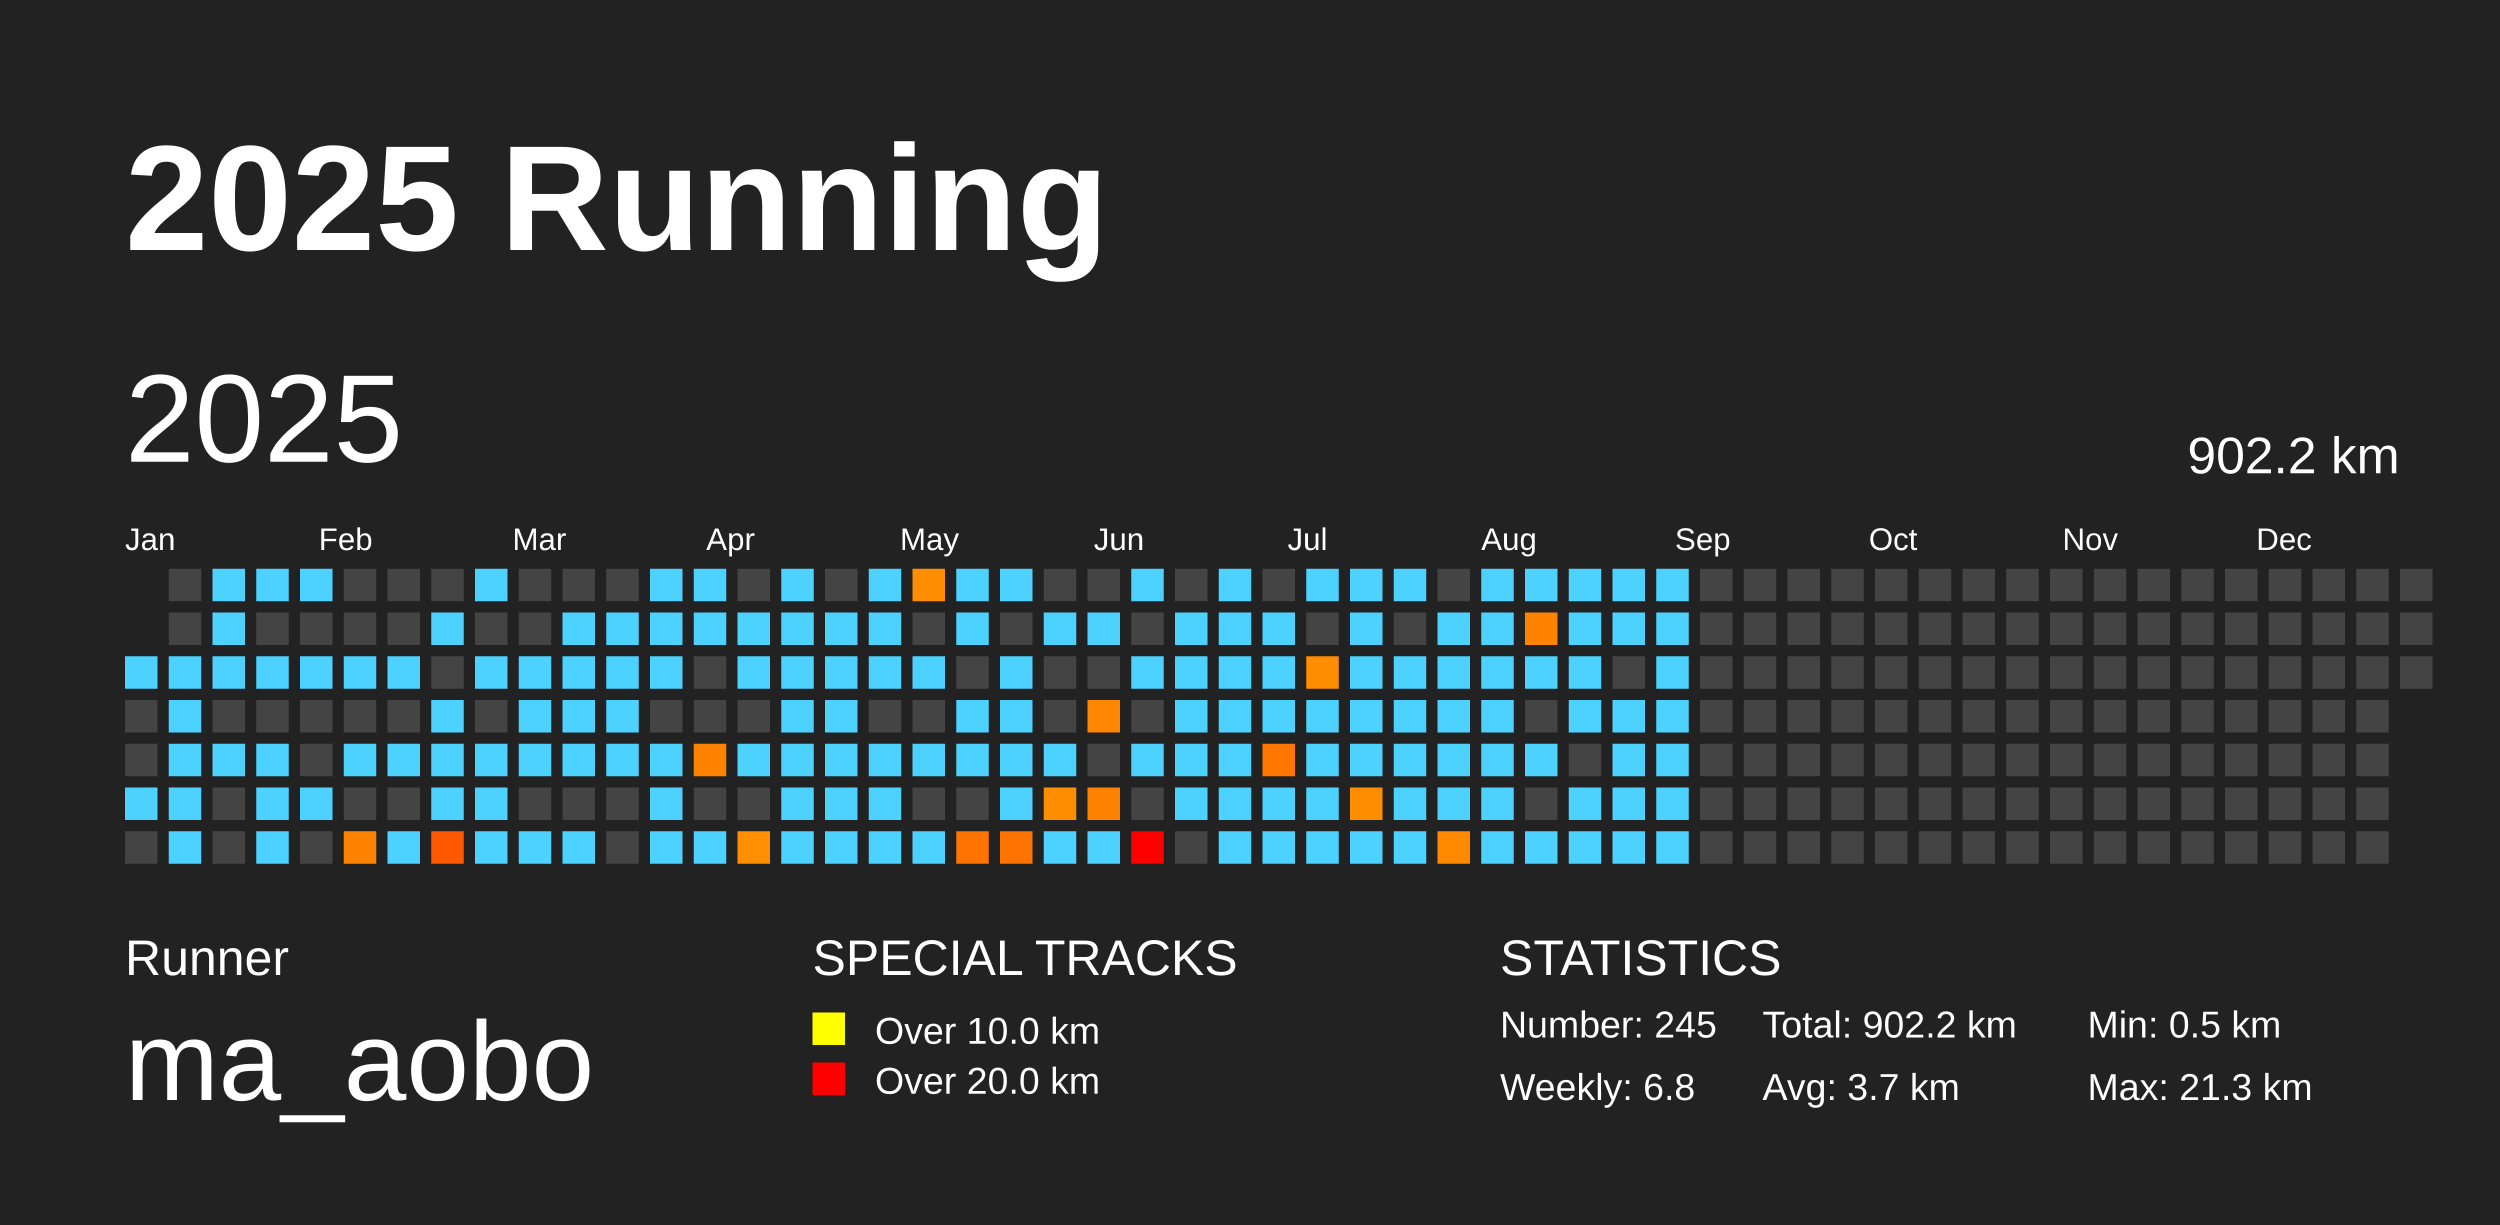
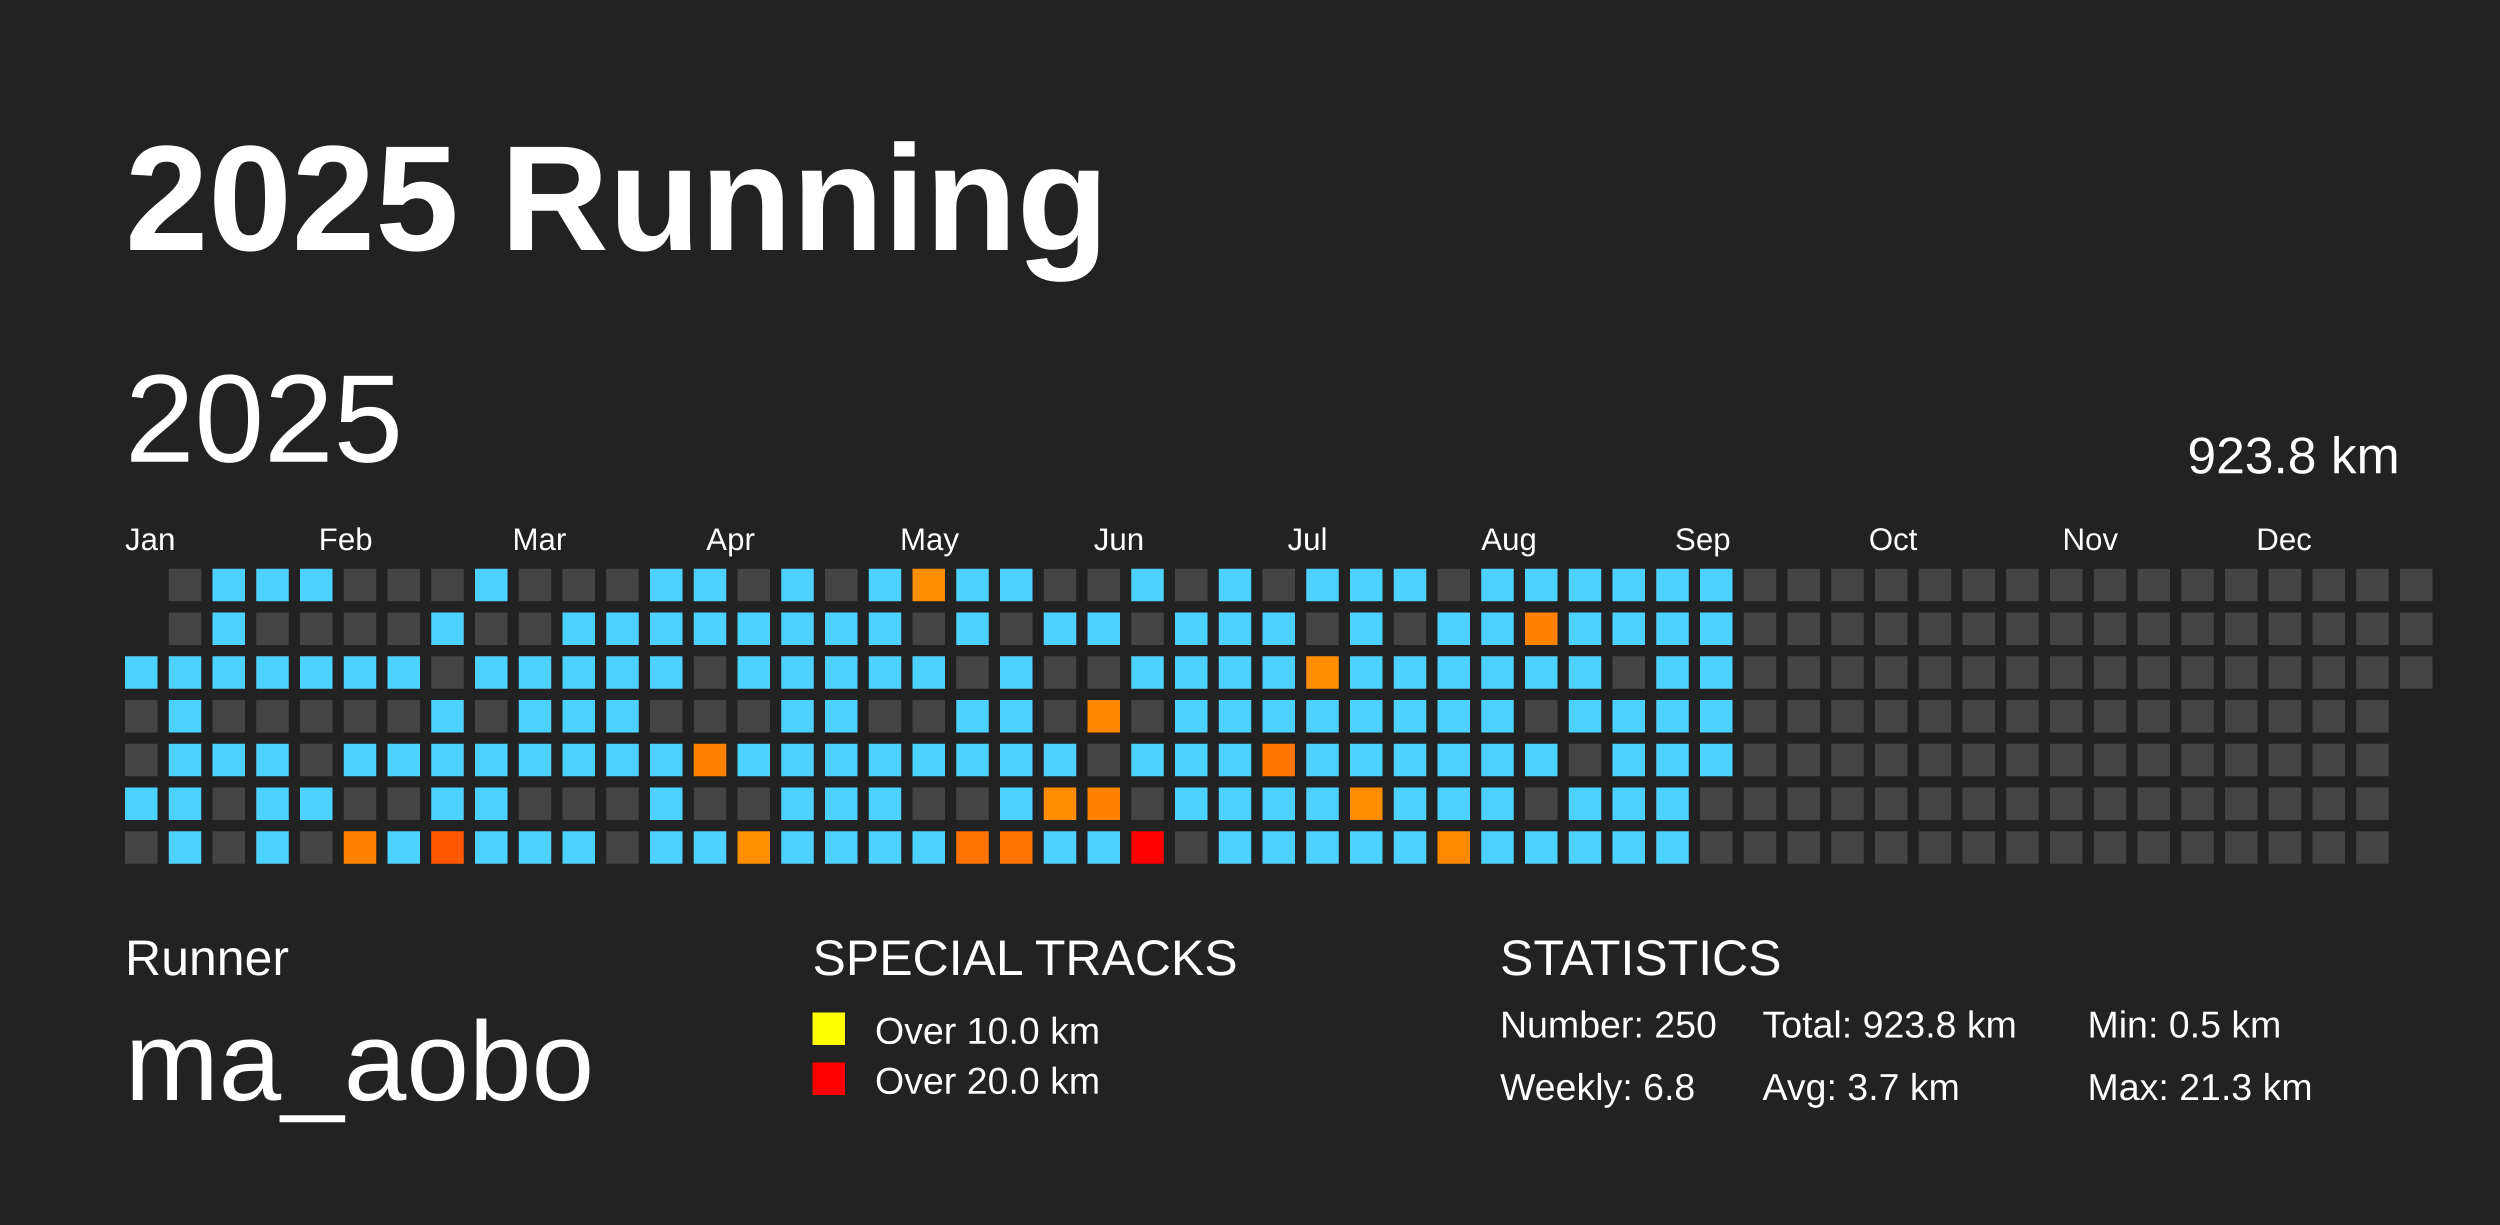
<svg xmlns="http://www.w3.org/2000/svg" baseProfile="full" height="98mm" version="1.1" viewBox="0,0,200,98" width="200mm">
  <defs />
  <rect fill="#222222" height="98" width="200" x="0" y="0" />
  <text fill="#FFFFFF" style="font-size:12px; font-family:Arial; font-weight:bold;" x="10" y="20">2025 Running</text>
  <text fill="#FFFFFF" style="font-size:4px; font-family:Arial" x="10" y="78">Runner</text>
  <text fill="#FFFFFF" style="font-size:9px; font-family:Arial" x="10" y="88">ma_aobo</text>
  <text fill="#FFFFFF" style="font-size:4px; font-family:Arial" x="65" y="78">SPECIAL TRACKS</text>
  <rect fill="yellow" height="2.6" width="2.6" x="65" y="81" />
  <text fill="#FFFFFF" style="font-size:3px; font-family:Arial" x="70" y="83.5">Over 10.0 km</text>
  <rect fill="red" height="2.6" width="2.6" x="65" y="85" />
  <text fill="#FFFFFF" style="font-size:3px; font-family:Arial" x="70" y="87.5">Over 20.0 km</text>
  <text fill="#FFFFFF" style="font-size:4px; font-family:Arial" x="120" y="78">STATISTICS</text>
-   <text fill="#FFFFFF" style="font-size:3px; font-family:Arial" x="120" y="83">Number: 245</text>
+   <text fill="#FFFFFF" style="font-size:3px; font-family:Arial" x="120" y="83">Number: 250</text>
  <text fill="#FFFFFF" style="font-size:3px; font-family:Arial" x="120" y="88">Weekly: 6.8</text>
-   <text fill="#FFFFFF" style="font-size:3px; font-family:Arial" x="141" y="83">Total: 902.2 km</text>
+   <text fill="#FFFFFF" style="font-size:3px; font-family:Arial" x="141" y="83">Total: 923.8 km</text>
  <text fill="#FFFFFF" style="font-size:3px; font-family:Arial" x="141" y="88">Avg: 3.7 km</text>
  <text fill="#FFFFFF" style="font-size:3px; font-family:Arial" x="167" y="83">Min: 0.5 km</text>
  <text fill="#FFFFFF" style="font-size:3px; font-family:Arial" x="167" y="88">Max: 21.3 km</text>
  <text dominant-baseline="hanging" fill="#FFFFFF" style="font-size:10.0px; font-family:Arial;" x="10" y="30">2025</text>
-   <text dominant-baseline="hanging" fill="#FFFFFF" style="font-size:4.125px; font-family:Arial;" x="175" y="35">902.2 km</text>
+   <text dominant-baseline="hanging" fill="#FFFFFF" style="font-size:4.125px; font-family:Arial;" x="175" y="35">923.8 km</text>
  <text fill="#FFFFFF" style="font-size:2.5px; font-family:Arial" x="10.0" y="44">Jan</text>
  <text fill="#FFFFFF" style="font-size:2.5px; font-family:Arial" x="25.5" y="44">Feb</text>
  <text fill="#FFFFFF" style="font-size:2.5px; font-family:Arial" x="41.0" y="44">Mar</text>
  <text fill="#FFFFFF" style="font-size:2.5px; font-family:Arial" x="56.5" y="44">Apr</text>
  <text fill="#FFFFFF" style="font-size:2.5px; font-family:Arial" x="72.0" y="44">May</text>
  <text fill="#FFFFFF" style="font-size:2.5px; font-family:Arial" x="87.5" y="44">Jun</text>
  <text fill="#FFFFFF" style="font-size:2.5px; font-family:Arial" x="103.0" y="44">Jul</text>
  <text fill="#FFFFFF" style="font-size:2.5px; font-family:Arial" x="118.5" y="44">Aug</text>
  <text fill="#FFFFFF" style="font-size:2.5px; font-family:Arial" x="134.0" y="44">Sep</text>
  <text fill="#FFFFFF" style="font-size:2.5px; font-family:Arial" x="149.5" y="44">Oct</text>
  <text fill="#FFFFFF" style="font-size:2.5px; font-family:Arial" x="165.0" y="44">Nov</text>
  <text fill="#FFFFFF" style="font-size:2.5px; font-family:Arial" x="180.5" y="44">Dec</text>
  <rect fill="#4dd2ff" height="2.6" width="2.6" x="10.0" y="52.5" />
  <rect fill="#444444" height="2.6" width="2.6" x="10.0" y="56.0" />
  <rect fill="#444444" height="2.6" width="2.6" x="10.0" y="59.5" />
  <rect fill="#4dd2ff" height="2.6" width="2.6" x="10.0" y="63.0" />
  <rect fill="#444444" height="2.6" width="2.6" x="10.0" y="66.5" />
  <rect fill="#444444" height="2.6" width="2.6" x="13.5" y="45.5" />
  <rect fill="#444444" height="2.6" width="2.6" x="13.5" y="49.0" />
  <rect fill="#4dd2ff" height="2.6" width="2.6" x="13.5" y="52.5" />
  <rect fill="#4dd2ff" height="2.6" width="2.6" x="13.5" y="56.0" />
  <rect fill="#4dd2ff" height="2.6" width="2.6" x="13.5" y="59.5" />
  <rect fill="#4dd2ff" height="2.6" width="2.6" x="13.5" y="63.0" />
  <rect fill="#4dd2ff" height="2.6" width="2.6" x="13.5" y="66.5" />
  <rect fill="#4dd2ff" height="2.6" width="2.6" x="17.0" y="45.5" />
  <rect fill="#4dd2ff" height="2.6" width="2.6" x="17.0" y="49.0" />
  <rect fill="#4dd2ff" height="2.6" width="2.6" x="17.0" y="52.5" />
  <rect fill="#444444" height="2.6" width="2.6" x="17.0" y="56.0" />
  <rect fill="#4dd2ff" height="2.6" width="2.6" x="17.0" y="59.5" />
  <rect fill="#444444" height="2.6" width="2.6" x="17.0" y="63.0" />
  <rect fill="#444444" height="2.6" width="2.6" x="17.0" y="66.5" />
  <rect fill="#4dd2ff" height="2.6" width="2.6" x="20.5" y="45.5" />
  <rect fill="#444444" height="2.6" width="2.6" x="20.5" y="49.0" />
  <rect fill="#4dd2ff" height="2.6" width="2.6" x="20.5" y="52.5" />
  <rect fill="#444444" height="2.6" width="2.6" x="20.5" y="56.0" />
  <rect fill="#4dd2ff" height="2.6" width="2.6" x="20.5" y="59.5" />
  <rect fill="#4dd2ff" height="2.6" width="2.6" x="20.5" y="63.0" />
  <rect fill="#4dd2ff" height="2.6" width="2.6" x="20.5" y="66.5" />
  <rect fill="#4dd2ff" height="2.6" width="2.6" x="24.0" y="45.5" />
  <rect fill="#444444" height="2.6" width="2.6" x="24.0" y="49.0" />
  <rect fill="#4dd2ff" height="2.6" width="2.6" x="24.0" y="52.5" />
  <rect fill="#444444" height="2.6" width="2.6" x="24.0" y="56.0" />
  <rect fill="#444444" height="2.6" width="2.6" x="24.0" y="59.5" />
  <rect fill="#4dd2ff" height="2.6" width="2.6" x="24.0" y="63.0" />
  <rect fill="#444444" height="2.6" width="2.6" x="24.0" y="66.5" />
  <rect fill="#444444" height="2.6" width="2.6" x="27.5" y="45.5" />
  <rect fill="#444444" height="2.6" width="2.6" x="27.5" y="49.0" />
  <rect fill="#4dd2ff" height="2.6" width="2.6" x="27.5" y="52.5" />
  <rect fill="#444444" height="2.6" width="2.6" x="27.5" y="56.0" />
  <rect fill="#4dd2ff" height="2.6" width="2.6" x="27.5" y="59.5" />
  <rect fill="#444444" height="2.6" width="2.6" x="27.5" y="63.0" />
  <rect fill="#ff8300" height="2.6" width="2.6" x="27.5" y="66.5" />
  <rect fill="#444444" height="2.6" width="2.6" x="31.0" y="45.5" />
  <rect fill="#444444" height="2.6" width="2.6" x="31.0" y="49.0" />
  <rect fill="#4dd2ff" height="2.6" width="2.6" x="31.0" y="52.5" />
  <rect fill="#444444" height="2.6" width="2.6" x="31.0" y="56.0" />
  <rect fill="#4dd2ff" height="2.6" width="2.6" x="31.0" y="59.5" />
  <rect fill="#444444" height="2.6" width="2.6" x="31.0" y="63.0" />
  <rect fill="#4dd2ff" height="2.6" width="2.6" x="31.0" y="66.5" />
  <rect fill="#444444" height="2.6" width="2.6" x="34.5" y="45.5" />
  <rect fill="#4dd2ff" height="2.6" width="2.6" x="34.5" y="49.0" />
  <rect fill="#444444" height="2.6" width="2.6" x="34.5" y="52.5" />
  <rect fill="#4dd2ff" height="2.6" width="2.6" x="34.5" y="56.0" />
  <rect fill="#4dd2ff" height="2.6" width="2.6" x="34.5" y="59.5" />
  <rect fill="#4dd2ff" height="2.6" width="2.6" x="34.5" y="63.0" />
  <rect fill="#ff5900" height="2.6" width="2.6" x="34.5" y="66.5" />
  <rect fill="#4dd2ff" height="2.6" width="2.6" x="38.0" y="45.5" />
  <rect fill="#444444" height="2.6" width="2.6" x="38.0" y="49.0" />
  <rect fill="#4dd2ff" height="2.6" width="2.6" x="38.0" y="52.5" />
  <rect fill="#444444" height="2.6" width="2.6" x="38.0" y="56.0" />
  <rect fill="#4dd2ff" height="2.6" width="2.6" x="38.0" y="59.5" />
  <rect fill="#4dd2ff" height="2.6" width="2.6" x="38.0" y="63.0" />
  <rect fill="#4dd2ff" height="2.6" width="2.6" x="38.0" y="66.5" />
  <rect fill="#444444" height="2.6" width="2.6" x="41.5" y="45.5" />
  <rect fill="#444444" height="2.6" width="2.6" x="41.5" y="49.0" />
  <rect fill="#4dd2ff" height="2.6" width="2.6" x="41.5" y="52.5" />
  <rect fill="#4dd2ff" height="2.6" width="2.6" x="41.5" y="56.0" />
  <rect fill="#4dd2ff" height="2.6" width="2.6" x="41.5" y="59.5" />
  <rect fill="#444444" height="2.6" width="2.6" x="41.5" y="63.0" />
  <rect fill="#4dd2ff" height="2.6" width="2.6" x="41.5" y="66.5" />
  <rect fill="#444444" height="2.6" width="2.6" x="45.0" y="45.5" />
  <rect fill="#4dd2ff" height="2.6" width="2.6" x="45.0" y="49.0" />
  <rect fill="#4dd2ff" height="2.6" width="2.6" x="45.0" y="52.5" />
  <rect fill="#4dd2ff" height="2.6" width="2.6" x="45.0" y="56.0" />
  <rect fill="#4dd2ff" height="2.6" width="2.6" x="45.0" y="59.5" />
  <rect fill="#444444" height="2.6" width="2.6" x="45.0" y="63.0" />
  <rect fill="#4dd2ff" height="2.6" width="2.6" x="45.0" y="66.5" />
  <rect fill="#444444" height="2.6" width="2.6" x="48.5" y="45.5" />
  <rect fill="#4dd2ff" height="2.6" width="2.6" x="48.5" y="49.0" />
  <rect fill="#4dd2ff" height="2.6" width="2.6" x="48.5" y="52.5" />
  <rect fill="#4dd2ff" height="2.6" width="2.6" x="48.5" y="56.0" />
  <rect fill="#4dd2ff" height="2.6" width="2.6" x="48.5" y="59.5" />
  <rect fill="#444444" height="2.6" width="2.6" x="48.5" y="63.0" />
  <rect fill="#444444" height="2.6" width="2.6" x="48.5" y="66.5" />
  <rect fill="#4dd2ff" height="2.6" width="2.6" x="52.0" y="45.5" />
  <rect fill="#4dd2ff" height="2.6" width="2.6" x="52.0" y="49.0" />
  <rect fill="#4dd2ff" height="2.6" width="2.6" x="52.0" y="52.5" />
  <rect fill="#444444" height="2.6" width="2.6" x="52.0" y="56.0" />
  <rect fill="#4dd2ff" height="2.6" width="2.6" x="52.0" y="59.5" />
  <rect fill="#4dd2ff" height="2.6" width="2.6" x="52.0" y="63.0" />
  <rect fill="#4dd2ff" height="2.6" width="2.6" x="52.0" y="66.5" />
  <rect fill="#4dd2ff" height="2.6" width="2.6" x="55.5" y="45.5" />
  <rect fill="#4dd2ff" height="2.6" width="2.6" x="55.5" y="49.0" />
  <rect fill="#444444" height="2.6" width="2.6" x="55.5" y="52.5" />
  <rect fill="#444444" height="2.6" width="2.6" x="55.5" y="56.0" />
  <rect fill="#ff8200" height="2.6" width="2.6" x="55.5" y="59.5" />
  <rect fill="#444444" height="2.6" width="2.6" x="55.5" y="63.0" />
  <rect fill="#4dd2ff" height="2.6" width="2.6" x="55.5" y="66.5" />
  <rect fill="#444444" height="2.6" width="2.6" x="59.0" y="45.5" />
  <rect fill="#4dd2ff" height="2.6" width="2.6" x="59.0" y="49.0" />
  <rect fill="#4dd2ff" height="2.6" width="2.6" x="59.0" y="52.5" />
  <rect fill="#444444" height="2.6" width="2.6" x="59.0" y="56.0" />
  <rect fill="#4dd2ff" height="2.6" width="2.6" x="59.0" y="59.5" />
  <rect fill="#444444" height="2.6" width="2.6" x="59.0" y="63.0" />
  <rect fill="#ff8f00" height="2.6" width="2.6" x="59.0" y="66.5" />
  <rect fill="#4dd2ff" height="2.6" width="2.6" x="62.5" y="45.5" />
  <rect fill="#4dd2ff" height="2.6" width="2.6" x="62.5" y="49.0" />
  <rect fill="#4dd2ff" height="2.6" width="2.6" x="62.5" y="52.5" />
  <rect fill="#4dd2ff" height="2.6" width="2.6" x="62.5" y="56.0" />
  <rect fill="#4dd2ff" height="2.6" width="2.6" x="62.5" y="59.5" />
  <rect fill="#4dd2ff" height="2.6" width="2.6" x="62.5" y="63.0" />
  <rect fill="#4dd2ff" height="2.6" width="2.6" x="62.5" y="66.5" />
  <rect fill="#444444" height="2.6" width="2.6" x="66.0" y="45.5" />
  <rect fill="#4dd2ff" height="2.6" width="2.6" x="66.0" y="49.0" />
  <rect fill="#4dd2ff" height="2.6" width="2.6" x="66.0" y="52.5" />
  <rect fill="#4dd2ff" height="2.6" width="2.6" x="66.0" y="56.0" />
  <rect fill="#4dd2ff" height="2.6" width="2.6" x="66.0" y="59.5" />
  <rect fill="#4dd2ff" height="2.6" width="2.6" x="66.0" y="63.0" />
  <rect fill="#4dd2ff" height="2.6" width="2.6" x="66.0" y="66.5" />
  <rect fill="#4dd2ff" height="2.6" width="2.6" x="69.5" y="45.5" />
  <rect fill="#4dd2ff" height="2.6" width="2.6" x="69.5" y="49.0" />
  <rect fill="#4dd2ff" height="2.6" width="2.6" x="69.5" y="52.5" />
  <rect fill="#444444" height="2.6" width="2.6" x="69.5" y="56.0" />
  <rect fill="#4dd2ff" height="2.6" width="2.6" x="69.5" y="59.5" />
  <rect fill="#4dd2ff" height="2.6" width="2.6" x="69.5" y="63.0" />
  <rect fill="#4dd2ff" height="2.6" width="2.6" x="69.5" y="66.5" />
  <rect fill="#ff8d00" height="2.6" width="2.6" x="73.0" y="45.5" />
  <rect fill="#444444" height="2.6" width="2.6" x="73.0" y="49.0" />
  <rect fill="#4dd2ff" height="2.6" width="2.6" x="73.0" y="52.5" />
  <rect fill="#444444" height="2.6" width="2.6" x="73.0" y="56.0" />
  <rect fill="#4dd2ff" height="2.6" width="2.6" x="73.0" y="59.5" />
  <rect fill="#444444" height="2.6" width="2.6" x="73.0" y="63.0" />
  <rect fill="#4dd2ff" height="2.6" width="2.6" x="73.0" y="66.5" />
  <rect fill="#4dd2ff" height="2.6" width="2.6" x="76.5" y="45.5" />
  <rect fill="#4dd2ff" height="2.6" width="2.6" x="76.5" y="49.0" />
  <rect fill="#444444" height="2.6" width="2.6" x="76.5" y="52.5" />
  <rect fill="#4dd2ff" height="2.6" width="2.6" x="76.5" y="56.0" />
  <rect fill="#4dd2ff" height="2.6" width="2.6" x="76.5" y="59.5" />
  <rect fill="#444444" height="2.6" width="2.6" x="76.5" y="63.0" />
  <rect fill="#ff7400" height="2.6" width="2.6" x="76.5" y="66.5" />
  <rect fill="#4dd2ff" height="2.6" width="2.6" x="80.0" y="45.5" />
  <rect fill="#444444" height="2.6" width="2.6" x="80.0" y="49.0" />
  <rect fill="#4dd2ff" height="2.6" width="2.6" x="80.0" y="52.5" />
  <rect fill="#4dd2ff" height="2.6" width="2.6" x="80.0" y="56.0" />
  <rect fill="#4dd2ff" height="2.6" width="2.6" x="80.0" y="59.5" />
  <rect fill="#4dd2ff" height="2.6" width="2.6" x="80.0" y="63.0" />
  <rect fill="#ff7400" height="2.6" width="2.6" x="80.0" y="66.5" />
  <rect fill="#444444" height="2.6" width="2.6" x="83.5" y="45.5" />
  <rect fill="#4dd2ff" height="2.6" width="2.6" x="83.5" y="49.0" />
  <rect fill="#444444" height="2.6" width="2.6" x="83.5" y="52.5" />
  <rect fill="#444444" height="2.6" width="2.6" x="83.5" y="56.0" />
  <rect fill="#4dd2ff" height="2.6" width="2.6" x="83.5" y="59.5" />
  <rect fill="#ff8d00" height="2.6" width="2.6" x="83.5" y="63.0" />
  <rect fill="#4dd2ff" height="2.6" width="2.6" x="83.5" y="66.5" />
  <rect fill="#444444" height="2.6" width="2.6" x="87.0" y="45.5" />
  <rect fill="#4dd2ff" height="2.6" width="2.6" x="87.0" y="49.0" />
  <rect fill="#444444" height="2.6" width="2.6" x="87.0" y="52.5" />
  <rect fill="#ff8600" height="2.6" width="2.6" x="87.0" y="56.0" />
  <rect fill="#444444" height="2.6" width="2.6" x="87.0" y="59.5" />
  <rect fill="#ff8300" height="2.6" width="2.6" x="87.0" y="63.0" />
  <rect fill="#4dd2ff" height="2.6" width="2.6" x="87.0" y="66.5" />
  <rect fill="#4dd2ff" height="2.6" width="2.6" x="90.5" y="45.5" />
  <rect fill="#444444" height="2.6" width="2.6" x="90.5" y="49.0" />
  <rect fill="#4dd2ff" height="2.6" width="2.6" x="90.5" y="52.5" />
  <rect fill="#444444" height="2.6" width="2.6" x="90.5" y="56.0" />
  <rect fill="#4dd2ff" height="2.6" width="2.6" x="90.5" y="59.5" />
  <rect fill="#444444" height="2.6" width="2.6" x="90.5" y="63.0" />
  <rect fill="red" height="2.6" width="2.6" x="90.5" y="66.5" />
  <rect fill="#444444" height="2.6" width="2.6" x="94.0" y="45.5" />
  <rect fill="#4dd2ff" height="2.6" width="2.6" x="94.0" y="49.0" />
  <rect fill="#4dd2ff" height="2.6" width="2.6" x="94.0" y="52.5" />
  <rect fill="#4dd2ff" height="2.6" width="2.6" x="94.0" y="56.0" />
  <rect fill="#4dd2ff" height="2.6" width="2.6" x="94.0" y="59.5" />
  <rect fill="#4dd2ff" height="2.6" width="2.6" x="94.0" y="63.0" />
  <rect fill="#444444" height="2.6" width="2.6" x="94.0" y="66.5" />
  <rect fill="#4dd2ff" height="2.6" width="2.6" x="97.5" y="45.5" />
  <rect fill="#4dd2ff" height="2.6" width="2.6" x="97.5" y="49.0" />
  <rect fill="#4dd2ff" height="2.6" width="2.6" x="97.5" y="52.5" />
  <rect fill="#4dd2ff" height="2.6" width="2.6" x="97.5" y="56.0" />
  <rect fill="#4dd2ff" height="2.6" width="2.6" x="97.5" y="59.5" />
  <rect fill="#4dd2ff" height="2.6" width="2.6" x="97.5" y="63.0" />
  <rect fill="#4dd2ff" height="2.6" width="2.6" x="97.5" y="66.5" />
  <rect fill="#444444" height="2.6" width="2.6" x="101.0" y="45.5" />
  <rect fill="#4dd2ff" height="2.6" width="2.6" x="101.0" y="49.0" />
  <rect fill="#4dd2ff" height="2.6" width="2.6" x="101.0" y="52.5" />
  <rect fill="#4dd2ff" height="2.6" width="2.6" x="101.0" y="56.0" />
  <rect fill="#ff7700" height="2.6" width="2.6" x="101.0" y="59.5" />
  <rect fill="#4dd2ff" height="2.6" width="2.6" x="101.0" y="63.0" />
  <rect fill="#4dd2ff" height="2.6" width="2.6" x="101.0" y="66.5" />
  <rect fill="#4dd2ff" height="2.6" width="2.6" x="104.5" y="45.5" />
  <rect fill="#444444" height="2.6" width="2.6" x="104.5" y="49.0" />
  <rect fill="#ff8d00" height="2.6" width="2.6" x="104.5" y="52.5" />
  <rect fill="#4dd2ff" height="2.6" width="2.6" x="104.5" y="56.0" />
  <rect fill="#4dd2ff" height="2.6" width="2.6" x="104.5" y="59.5" />
  <rect fill="#4dd2ff" height="2.6" width="2.6" x="104.5" y="63.0" />
  <rect fill="#4dd2ff" height="2.6" width="2.6" x="104.5" y="66.5" />
  <rect fill="#4dd2ff" height="2.6" width="2.6" x="108.0" y="45.5" />
  <rect fill="#4dd2ff" height="2.6" width="2.6" x="108.0" y="49.0" />
  <rect fill="#4dd2ff" height="2.6" width="2.6" x="108.0" y="52.5" />
  <rect fill="#4dd2ff" height="2.6" width="2.6" x="108.0" y="56.0" />
  <rect fill="#4dd2ff" height="2.6" width="2.6" x="108.0" y="59.5" />
  <rect fill="#ff8d00" height="2.6" width="2.6" x="108.0" y="63.0" />
  <rect fill="#4dd2ff" height="2.6" width="2.6" x="108.0" y="66.5" />
  <rect fill="#4dd2ff" height="2.6" width="2.6" x="111.5" y="45.5" />
  <rect fill="#444444" height="2.6" width="2.6" x="111.5" y="49.0" />
  <rect fill="#4dd2ff" height="2.6" width="2.6" x="111.5" y="52.5" />
  <rect fill="#4dd2ff" height="2.6" width="2.6" x="111.5" y="56.0" />
  <rect fill="#4dd2ff" height="2.6" width="2.6" x="111.5" y="59.5" />
  <rect fill="#4dd2ff" height="2.6" width="2.6" x="111.5" y="63.0" />
  <rect fill="#4dd2ff" height="2.6" width="2.6" x="111.5" y="66.5" />
  <rect fill="#444444" height="2.6" width="2.6" x="115.0" y="45.5" />
  <rect fill="#4dd2ff" height="2.6" width="2.6" x="115.0" y="49.0" />
  <rect fill="#4dd2ff" height="2.6" width="2.6" x="115.0" y="52.5" />
  <rect fill="#4dd2ff" height="2.6" width="2.6" x="115.0" y="56.0" />
  <rect fill="#4dd2ff" height="2.6" width="2.6" x="115.0" y="59.5" />
  <rect fill="#4dd2ff" height="2.6" width="2.6" x="115.0" y="63.0" />
  <rect fill="#ff8a00" height="2.6" width="2.6" x="115.0" y="66.5" />
  <rect fill="#4dd2ff" height="2.6" width="2.6" x="118.5" y="45.5" />
  <rect fill="#4dd2ff" height="2.6" width="2.6" x="118.5" y="49.0" />
  <rect fill="#4dd2ff" height="2.6" width="2.6" x="118.5" y="52.5" />
  <rect fill="#4dd2ff" height="2.6" width="2.6" x="118.5" y="56.0" />
  <rect fill="#4dd2ff" height="2.6" width="2.6" x="118.5" y="59.5" />
  <rect fill="#4dd2ff" height="2.6" width="2.6" x="118.5" y="63.0" />
  <rect fill="#4dd2ff" height="2.6" width="2.6" x="118.5" y="66.5" />
  <rect fill="#4dd2ff" height="2.6" width="2.6" x="122.0" y="45.5" />
  <rect fill="#ff8200" height="2.6" width="2.6" x="122.0" y="49.0" />
  <rect fill="#4dd2ff" height="2.6" width="2.6" x="122.0" y="52.5" />
  <rect fill="#444444" height="2.6" width="2.6" x="122.0" y="56.0" />
  <rect fill="#4dd2ff" height="2.6" width="2.6" x="122.0" y="59.5" />
  <rect fill="#444444" height="2.6" width="2.6" x="122.0" y="63.0" />
  <rect fill="#4dd2ff" height="2.6" width="2.6" x="122.0" y="66.5" />
  <rect fill="#4dd2ff" height="2.6" width="2.6" x="125.5" y="45.5" />
  <rect fill="#4dd2ff" height="2.6" width="2.6" x="125.5" y="49.0" />
  <rect fill="#4dd2ff" height="2.6" width="2.6" x="125.5" y="52.5" />
  <rect fill="#4dd2ff" height="2.6" width="2.6" x="125.5" y="56.0" />
  <rect fill="#444444" height="2.6" width="2.6" x="125.5" y="59.5" />
  <rect fill="#4dd2ff" height="2.6" width="2.6" x="125.5" y="63.0" />
  <rect fill="#4dd2ff" height="2.6" width="2.6" x="125.5" y="66.5" />
  <rect fill="#4dd2ff" height="2.6" width="2.6" x="129.0" y="45.5" />
  <rect fill="#4dd2ff" height="2.6" width="2.6" x="129.0" y="49.0" />
  <rect fill="#444444" height="2.6" width="2.6" x="129.0" y="52.5" />
  <rect fill="#4dd2ff" height="2.6" width="2.6" x="129.0" y="56.0" />
  <rect fill="#4dd2ff" height="2.6" width="2.6" x="129.0" y="59.5" />
  <rect fill="#4dd2ff" height="2.6" width="2.6" x="129.0" y="63.0" />
  <rect fill="#4dd2ff" height="2.6" width="2.6" x="129.0" y="66.5" />
  <rect fill="#4dd2ff" height="2.6" width="2.6" x="132.5" y="45.5" />
  <rect fill="#4dd2ff" height="2.6" width="2.6" x="132.5" y="49.0" />
  <rect fill="#4dd2ff" height="2.6" width="2.6" x="132.5" y="52.5" />
  <rect fill="#4dd2ff" height="2.6" width="2.6" x="132.5" y="56.0" />
  <rect fill="#4dd2ff" height="2.6" width="2.6" x="132.5" y="59.5" />
  <rect fill="#4dd2ff" height="2.6" width="2.6" x="132.5" y="63.0" />
  <rect fill="#4dd2ff" height="2.6" width="2.6" x="132.5" y="66.5" />
-   <rect fill="#444444" height="2.6" width="2.6" x="136.0" y="45.5" />
-   <rect fill="#444444" height="2.6" width="2.6" x="136.0" y="49.0" />
-   <rect fill="#444444" height="2.6" width="2.6" x="136.0" y="52.5" />
-   <rect fill="#444444" height="2.6" width="2.6" x="136.0" y="56.0" />
-   <rect fill="#444444" height="2.6" width="2.6" x="136.0" y="59.5" />
+   <rect fill="#4dd2ff" height="2.6" width="2.6" x="136.0" y="45.5" />
+   <rect fill="#4dd2ff" height="2.6" width="2.6" x="136.0" y="49.0" />
+   <rect fill="#4dd2ff" height="2.6" width="2.6" x="136.0" y="52.5" />
+   <rect fill="#4dd2ff" height="2.6" width="2.6" x="136.0" y="56.0" />
+   <rect fill="#4dd2ff" height="2.6" width="2.6" x="136.0" y="59.5" />
  <rect fill="#444444" height="2.6" width="2.6" x="136.0" y="63.0" />
  <rect fill="#444444" height="2.6" width="2.6" x="136.0" y="66.5" />
  <rect fill="#444444" height="2.6" width="2.6" x="139.5" y="45.5" />
  <rect fill="#444444" height="2.6" width="2.6" x="139.5" y="49.0" />
  <rect fill="#444444" height="2.6" width="2.6" x="139.5" y="52.5" />
  <rect fill="#444444" height="2.6" width="2.6" x="139.5" y="56.0" />
  <rect fill="#444444" height="2.6" width="2.6" x="139.5" y="59.5" />
  <rect fill="#444444" height="2.6" width="2.6" x="139.5" y="63.0" />
  <rect fill="#444444" height="2.6" width="2.6" x="139.5" y="66.5" />
  <rect fill="#444444" height="2.6" width="2.6" x="143.0" y="45.5" />
  <rect fill="#444444" height="2.6" width="2.6" x="143.0" y="49.0" />
  <rect fill="#444444" height="2.6" width="2.6" x="143.0" y="52.5" />
  <rect fill="#444444" height="2.6" width="2.6" x="143.0" y="56.0" />
  <rect fill="#444444" height="2.6" width="2.6" x="143.0" y="59.5" />
  <rect fill="#444444" height="2.6" width="2.6" x="143.0" y="63.0" />
  <rect fill="#444444" height="2.6" width="2.6" x="143.0" y="66.5" />
  <rect fill="#444444" height="2.6" width="2.6" x="146.5" y="45.5" />
  <rect fill="#444444" height="2.6" width="2.6" x="146.5" y="49.0" />
  <rect fill="#444444" height="2.6" width="2.6" x="146.5" y="52.5" />
  <rect fill="#444444" height="2.6" width="2.6" x="146.5" y="56.0" />
  <rect fill="#444444" height="2.6" width="2.6" x="146.5" y="59.5" />
  <rect fill="#444444" height="2.6" width="2.6" x="146.5" y="63.0" />
  <rect fill="#444444" height="2.6" width="2.6" x="146.5" y="66.5" />
  <rect fill="#444444" height="2.6" width="2.6" x="150.0" y="45.5" />
  <rect fill="#444444" height="2.6" width="2.6" x="150.0" y="49.0" />
  <rect fill="#444444" height="2.6" width="2.6" x="150.0" y="52.5" />
  <rect fill="#444444" height="2.6" width="2.6" x="150.0" y="56.0" />
  <rect fill="#444444" height="2.6" width="2.6" x="150.0" y="59.5" />
  <rect fill="#444444" height="2.6" width="2.6" x="150.0" y="63.0" />
  <rect fill="#444444" height="2.6" width="2.6" x="150.0" y="66.5" />
  <rect fill="#444444" height="2.6" width="2.6" x="153.5" y="45.5" />
  <rect fill="#444444" height="2.6" width="2.6" x="153.5" y="49.0" />
  <rect fill="#444444" height="2.6" width="2.6" x="153.5" y="52.5" />
  <rect fill="#444444" height="2.6" width="2.6" x="153.5" y="56.0" />
  <rect fill="#444444" height="2.6" width="2.6" x="153.5" y="59.5" />
  <rect fill="#444444" height="2.6" width="2.6" x="153.5" y="63.0" />
  <rect fill="#444444" height="2.6" width="2.6" x="153.5" y="66.5" />
  <rect fill="#444444" height="2.6" width="2.6" x="157.0" y="45.5" />
  <rect fill="#444444" height="2.6" width="2.6" x="157.0" y="49.0" />
  <rect fill="#444444" height="2.6" width="2.6" x="157.0" y="52.5" />
  <rect fill="#444444" height="2.6" width="2.6" x="157.0" y="56.0" />
  <rect fill="#444444" height="2.6" width="2.6" x="157.0" y="59.5" />
  <rect fill="#444444" height="2.6" width="2.6" x="157.0" y="63.0" />
  <rect fill="#444444" height="2.6" width="2.6" x="157.0" y="66.5" />
  <rect fill="#444444" height="2.6" width="2.6" x="160.5" y="45.5" />
  <rect fill="#444444" height="2.6" width="2.6" x="160.5" y="49.0" />
  <rect fill="#444444" height="2.6" width="2.6" x="160.5" y="52.5" />
  <rect fill="#444444" height="2.6" width="2.6" x="160.5" y="56.0" />
  <rect fill="#444444" height="2.6" width="2.6" x="160.5" y="59.5" />
  <rect fill="#444444" height="2.6" width="2.6" x="160.5" y="63.0" />
  <rect fill="#444444" height="2.6" width="2.6" x="160.5" y="66.5" />
  <rect fill="#444444" height="2.6" width="2.6" x="164.0" y="45.5" />
  <rect fill="#444444" height="2.6" width="2.6" x="164.0" y="49.0" />
  <rect fill="#444444" height="2.6" width="2.6" x="164.0" y="52.5" />
  <rect fill="#444444" height="2.6" width="2.6" x="164.0" y="56.0" />
  <rect fill="#444444" height="2.6" width="2.6" x="164.0" y="59.5" />
  <rect fill="#444444" height="2.6" width="2.6" x="164.0" y="63.0" />
  <rect fill="#444444" height="2.6" width="2.6" x="164.0" y="66.5" />
  <rect fill="#444444" height="2.6" width="2.6" x="167.5" y="45.5" />
  <rect fill="#444444" height="2.6" width="2.6" x="167.5" y="49.0" />
  <rect fill="#444444" height="2.6" width="2.6" x="167.5" y="52.5" />
  <rect fill="#444444" height="2.6" width="2.6" x="167.5" y="56.0" />
  <rect fill="#444444" height="2.6" width="2.6" x="167.5" y="59.5" />
  <rect fill="#444444" height="2.6" width="2.6" x="167.5" y="63.0" />
  <rect fill="#444444" height="2.6" width="2.6" x="167.5" y="66.5" />
  <rect fill="#444444" height="2.6" width="2.6" x="171.0" y="45.5" />
  <rect fill="#444444" height="2.6" width="2.6" x="171.0" y="49.0" />
  <rect fill="#444444" height="2.6" width="2.6" x="171.0" y="52.5" />
  <rect fill="#444444" height="2.6" width="2.6" x="171.0" y="56.0" />
  <rect fill="#444444" height="2.6" width="2.6" x="171.0" y="59.5" />
  <rect fill="#444444" height="2.6" width="2.6" x="171.0" y="63.0" />
  <rect fill="#444444" height="2.6" width="2.6" x="171.0" y="66.5" />
  <rect fill="#444444" height="2.6" width="2.6" x="174.5" y="45.5" />
  <rect fill="#444444" height="2.6" width="2.6" x="174.5" y="49.0" />
  <rect fill="#444444" height="2.6" width="2.6" x="174.5" y="52.5" />
  <rect fill="#444444" height="2.6" width="2.6" x="174.5" y="56.0" />
  <rect fill="#444444" height="2.6" width="2.6" x="174.5" y="59.5" />
  <rect fill="#444444" height="2.6" width="2.6" x="174.5" y="63.0" />
  <rect fill="#444444" height="2.6" width="2.6" x="174.5" y="66.5" />
  <rect fill="#444444" height="2.6" width="2.6" x="178.0" y="45.5" />
  <rect fill="#444444" height="2.6" width="2.6" x="178.0" y="49.0" />
  <rect fill="#444444" height="2.6" width="2.6" x="178.0" y="52.5" />
  <rect fill="#444444" height="2.6" width="2.6" x="178.0" y="56.0" />
  <rect fill="#444444" height="2.6" width="2.6" x="178.0" y="59.5" />
  <rect fill="#444444" height="2.6" width="2.6" x="178.0" y="63.0" />
  <rect fill="#444444" height="2.6" width="2.6" x="178.0" y="66.5" />
  <rect fill="#444444" height="2.6" width="2.6" x="181.5" y="45.5" />
  <rect fill="#444444" height="2.6" width="2.6" x="181.5" y="49.0" />
  <rect fill="#444444" height="2.6" width="2.6" x="181.5" y="52.5" />
  <rect fill="#444444" height="2.6" width="2.6" x="181.5" y="56.0" />
  <rect fill="#444444" height="2.6" width="2.6" x="181.5" y="59.5" />
  <rect fill="#444444" height="2.6" width="2.6" x="181.5" y="63.0" />
  <rect fill="#444444" height="2.6" width="2.6" x="181.5" y="66.5" />
  <rect fill="#444444" height="2.6" width="2.6" x="185.0" y="45.5" />
  <rect fill="#444444" height="2.6" width="2.6" x="185.0" y="49.0" />
  <rect fill="#444444" height="2.6" width="2.6" x="185.0" y="52.5" />
  <rect fill="#444444" height="2.6" width="2.6" x="185.0" y="56.0" />
  <rect fill="#444444" height="2.6" width="2.6" x="185.0" y="59.5" />
  <rect fill="#444444" height="2.6" width="2.6" x="185.0" y="63.0" />
  <rect fill="#444444" height="2.6" width="2.6" x="185.0" y="66.5" />
  <rect fill="#444444" height="2.6" width="2.6" x="188.5" y="45.5" />
  <rect fill="#444444" height="2.6" width="2.6" x="188.5" y="49.0" />
  <rect fill="#444444" height="2.6" width="2.6" x="188.5" y="52.5" />
  <rect fill="#444444" height="2.6" width="2.6" x="188.5" y="56.0" />
  <rect fill="#444444" height="2.6" width="2.6" x="188.5" y="59.5" />
  <rect fill="#444444" height="2.6" width="2.6" x="188.5" y="63.0" />
  <rect fill="#444444" height="2.6" width="2.6" x="188.5" y="66.5" />
  <rect fill="#444444" height="2.6" width="2.6" x="192.0" y="45.5" />
  <rect fill="#444444" height="2.6" width="2.6" x="192.0" y="49.0" />
  <rect fill="#444444" height="2.6" width="2.6" x="192.0" y="52.5" />
</svg>
